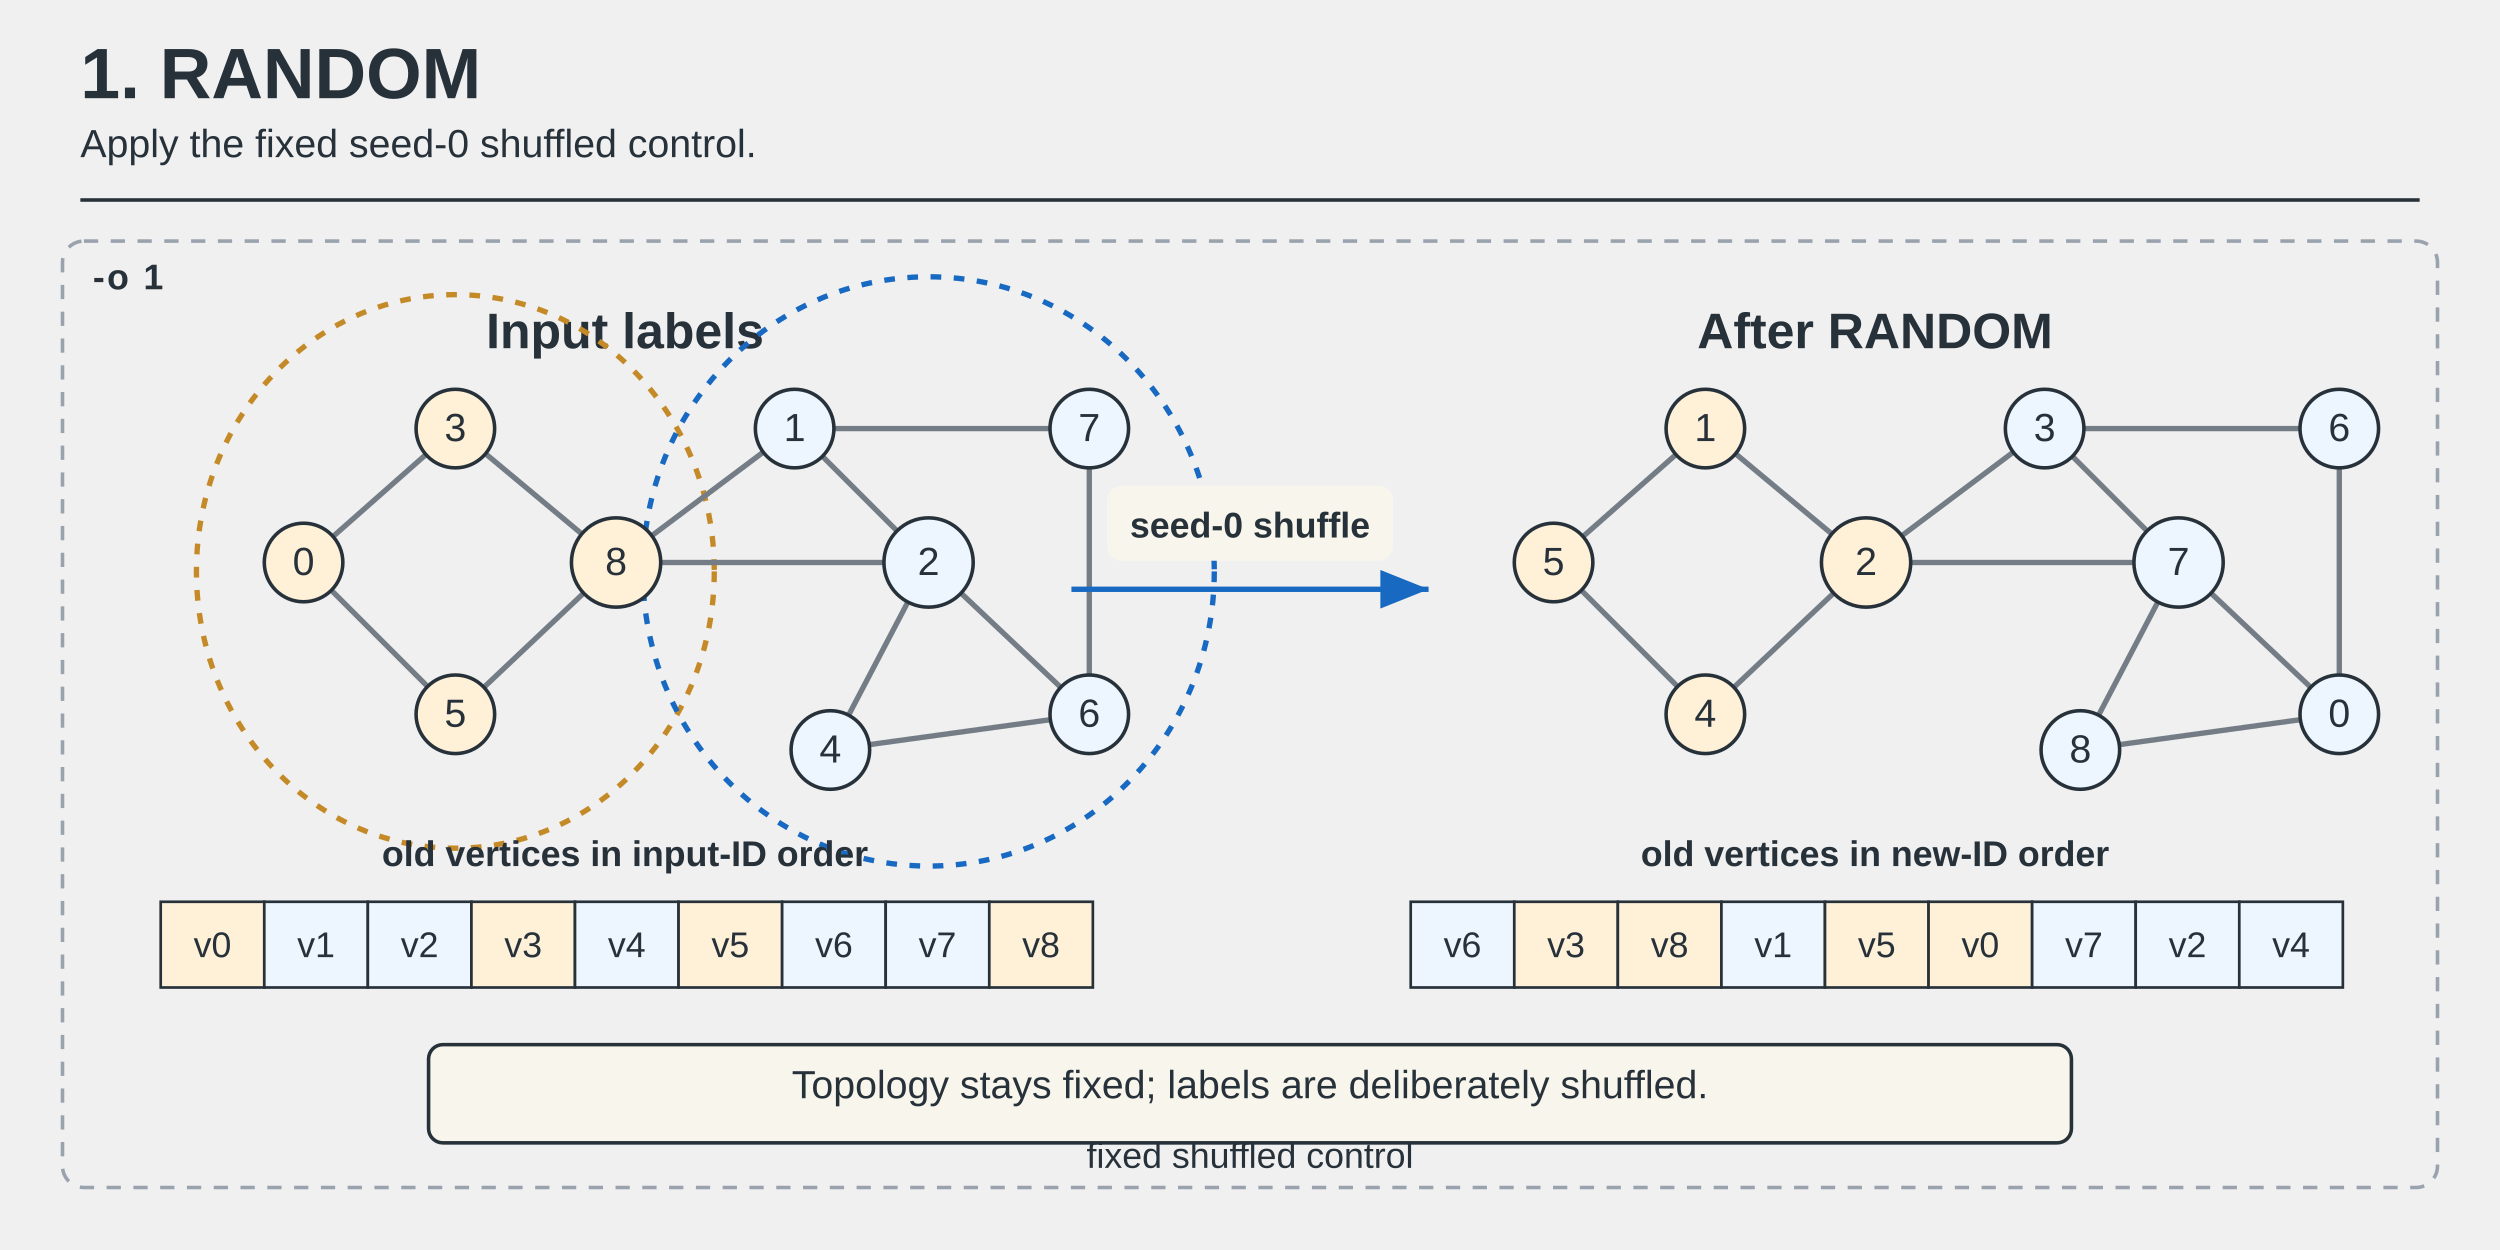
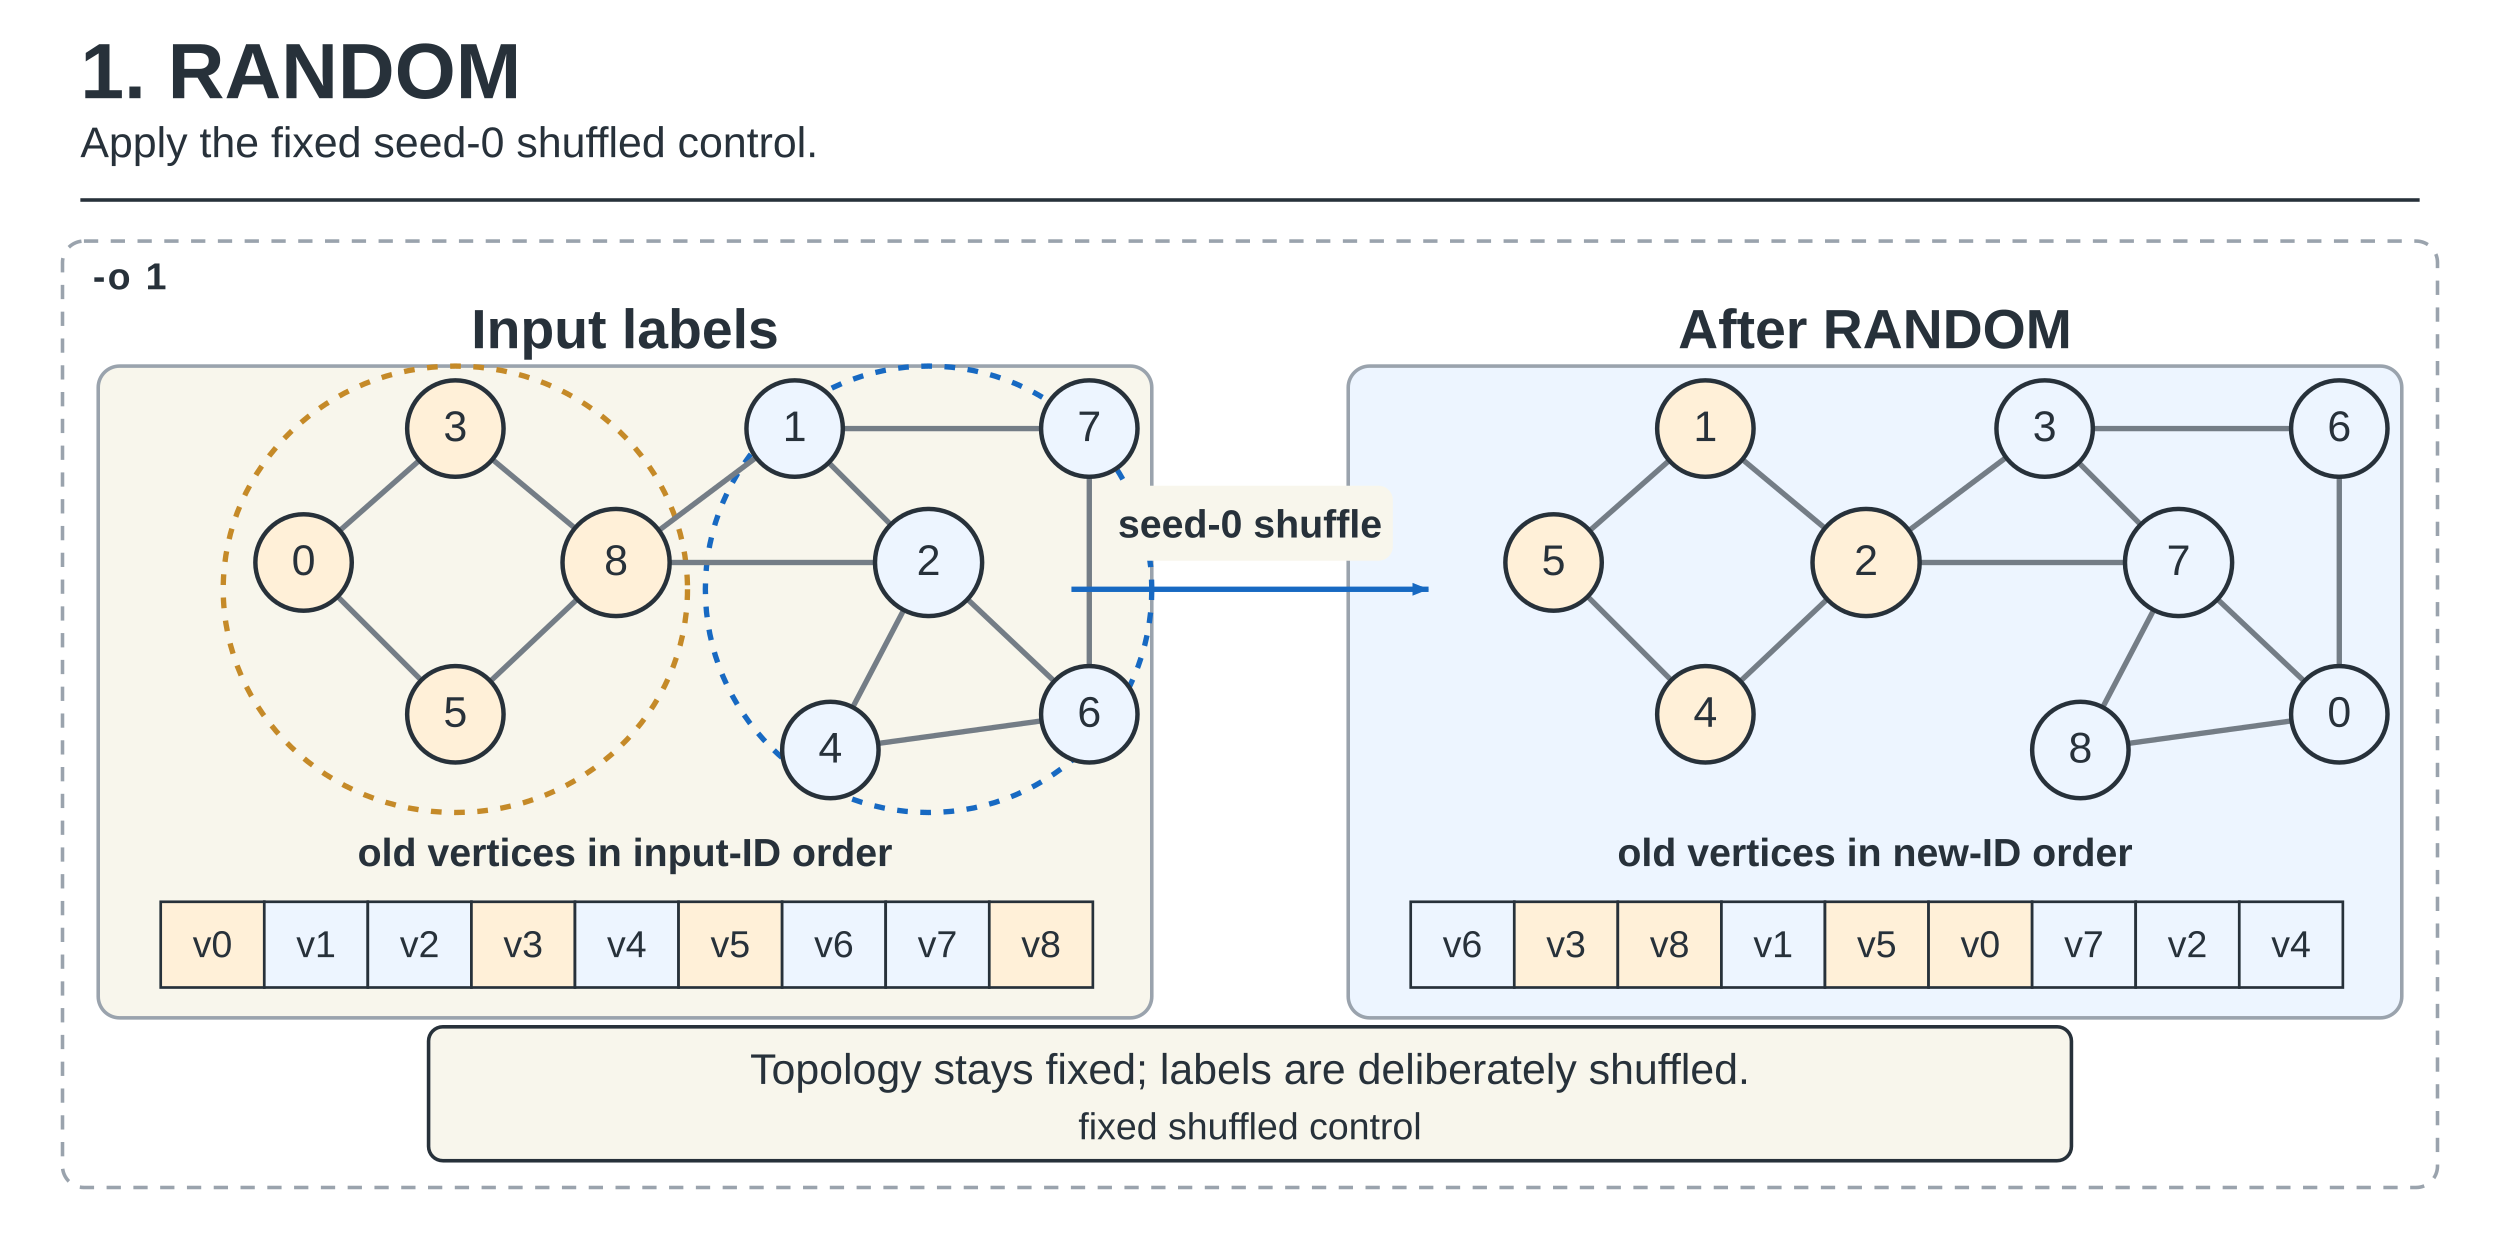
<svg xmlns="http://www.w3.org/2000/svg" width="1400" height="700" viewBox="0 0 1400 700" role="img" aria-labelledby="title desc" fill="#27313A">
  <defs>
-     <marker id="arrow" viewBox="0 0 10 8" markerWidth="9" markerHeight="8" refX="10" refY="4" orient="auto">
+     <marker id="arrow" viewBox="0 0 10 8" markerWidth="9" markerHeight="8" refX="10" refY="4" orient="auto" markerUnits="userSpaceOnUse">
      <path d="M0 0 L10 4 L0 8 Z" fill="#1769C2" />
    </marker>
-     <marker id="edge-arrow" viewBox="0 0 8 6" markerWidth="7" markerHeight="6" refX="8" refY="3" orient="auto">
+     <marker id="edge-arrow" viewBox="0 0 8 6" markerWidth="7" markerHeight="6" refX="8" refY="3" orient="auto" markerUnits="userSpaceOnUse">
      <path d="M0 0 L8 3 L0 6 Z" fill="#747D86" />
    </marker>
    <style>
      :root{color-scheme:light dark}
      @media(prefers-color-scheme:dark){
        [fill="#27313A"]{fill:#ECE7DD}[stroke="#27313A"]{stroke:#ECE7DD}
+         [fill="#FFFFFF"]{fill:#1E2327}
        [fill="#F8F6EC"]{fill:#252A2E}[fill="#EDF5FF"]{fill:#273846}
        [fill="#E7F7EA"]{fill:#24382A}[fill="#FFF0D8"]{fill:#3B3122}
        [fill="#F7DEDC"]{fill:#3D292A}[fill="#EEE9FF"]{fill:#302C3C}
        [stroke="#9AA3AD"]{stroke:#747D86}
      }
-       .sans{font-family:Arial,Helvetica,sans-serif}.title{font-size:40px;font-weight:700}
-       .subtitle{font-size:22px}.domain{font-size:20px;font-weight:700;letter-spacing:1.3px}
-       .heading{font-size:28px;font-weight:700}.body{font-size:22px}
-       .label{font-size:20px;font-weight:700}.small{font-size:20px}
+       .sans{font-family:Arial,Helvetica,sans-serif}.title{font-size:44px;font-weight:700}
+       .subtitle{font-size:24px}.domain{font-size:21px;font-weight:700;letter-spacing:1.3px}
+       .heading{font-size:31px;font-weight:700}.body{font-size:24px}
+       .label{font-size:22px;font-weight:700}.small{font-size:21px}
      .flow{fill:none;stroke:#1769C2;stroke-width:3;marker-end:url(#arrow)}
+           .graph-panel{stroke:#9AA3AD;stroke-width:2}
    </style>
  </defs>
+   <rect width="1400" height="700" fill="#FFFFFF" />
  <text x="45" y="55" class="sans title">1. RANDOM</text>
  <text x="45" y="88" class="sans subtitle">Apply the fixed seed-0 shuffled control.</text>
  <line x1="45" y1="112" x2="1355" y2="112" stroke="#27313A" stroke-width="2" />
  <rect x="35" y="135" width="1330" height="530" rx="12" fill="none" stroke="#9AA3AD" stroke-width="2" stroke-dasharray="8 7" />
  <text x="52" y="162" class="sans domain">-o 1</text>
  <text x="350" y="195" text-anchor="middle" class="sans heading">Input labels</text>
  <text x="1050" y="195" text-anchor="middle" class="sans heading">After RANDOM</text>
-   <ellipse cx="255" cy="320" rx="145" ry="155" fill="none" stroke="#C58A28" stroke-width="3" stroke-dasharray="6 7" />
-   <ellipse cx="520" cy="320" rx="160" ry="165" fill="none" stroke="#1769C2" stroke-width="3" stroke-dasharray="6 7" />
+   <rect x="55" y="205" width="590" height="365" rx="12" fill="#F8F6EC" class="graph-panel" />
+   <rect x="755" y="205" width="590" height="365" rx="12" fill="#EDF5FF" class="graph-panel" />
+   <ellipse cx="255" cy="330" rx="130" ry="125" fill="none" stroke="#C58A28" stroke-width="3" stroke-dasharray="6 7" />
+   <ellipse cx="520" cy="330" rx="125" ry="125" fill="none" stroke="#1769C2" stroke-width="3" stroke-dasharray="6 7" />
  <line x1="170" y1="315" x2="255" y2="240" stroke="#747D86" stroke-width="3" />
  <line x1="170" y1="315" x2="255" y2="400" stroke="#747D86" stroke-width="3" />
  <line x1="255" y1="240" x2="345" y2="315" stroke="#747D86" stroke-width="3" />
  <line x1="255" y1="400" x2="345" y2="315" stroke="#747D86" stroke-width="3" />
  <line x1="345" y1="315" x2="445" y2="240" stroke="#747D86" stroke-width="3" />
  <line x1="345" y1="315" x2="520" y2="315" stroke="#747D86" stroke-width="3" />
  <line x1="445" y1="240" x2="520" y2="315" stroke="#747D86" stroke-width="3" />
  <line x1="445" y1="240" x2="610" y2="240" stroke="#747D86" stroke-width="3" />
  <line x1="520" y1="315" x2="465" y2="420" stroke="#747D86" stroke-width="3" />
  <line x1="520" y1="315" x2="610" y2="400" stroke="#747D86" stroke-width="3" />
  <line x1="465" y1="420" x2="610" y2="400" stroke="#747D86" stroke-width="3" />
  <line x1="610" y1="400" x2="610" y2="240" stroke="#747D86" stroke-width="3" />
-   <circle cx="170" cy="315" r="22" fill="#FFF0D8" stroke="#27313A" stroke-width="2" />
+   <circle cx="170" cy="315" r="27" fill="#FFF0D8" stroke="#27313A" stroke-width="2.5" />
  <text x="170" y="322" text-anchor="middle" class="sans body">0</text>
-   <circle cx="255" cy="240" r="22" fill="#FFF0D8" stroke="#27313A" stroke-width="2" />
+   <circle cx="255" cy="240" r="27" fill="#FFF0D8" stroke="#27313A" stroke-width="2.5" />
  <text x="255" y="247" text-anchor="middle" class="sans body">3</text>
-   <circle cx="255" cy="400" r="22" fill="#FFF0D8" stroke="#27313A" stroke-width="2" />
+   <circle cx="255" cy="400" r="27" fill="#FFF0D8" stroke="#27313A" stroke-width="2.5" />
  <text x="255" y="407" text-anchor="middle" class="sans body">5</text>
-   <circle cx="345" cy="315" r="25" fill="#FFF0D8" stroke="#27313A" stroke-width="2" />
+   <circle cx="345" cy="315" r="30" fill="#FFF0D8" stroke="#27313A" stroke-width="2.5" />
  <text x="345" y="322" text-anchor="middle" class="sans body">8</text>
-   <circle cx="445" cy="240" r="22" fill="#EDF5FF" stroke="#27313A" stroke-width="2" />
+   <circle cx="445" cy="240" r="27" fill="#EDF5FF" stroke="#27313A" stroke-width="2.5" />
  <text x="445" y="247" text-anchor="middle" class="sans body">1</text>
-   <circle cx="520" cy="315" r="25" fill="#EDF5FF" stroke="#27313A" stroke-width="2" />
+   <circle cx="520" cy="315" r="30" fill="#EDF5FF" stroke="#27313A" stroke-width="2.5" />
  <text x="520" y="322" text-anchor="middle" class="sans body">2</text>
-   <circle cx="465" cy="420" r="22" fill="#EDF5FF" stroke="#27313A" stroke-width="2" />
+   <circle cx="465" cy="420" r="27" fill="#EDF5FF" stroke="#27313A" stroke-width="2.5" />
  <text x="465" y="427" text-anchor="middle" class="sans body">4</text>
-   <circle cx="610" cy="400" r="22" fill="#EDF5FF" stroke="#27313A" stroke-width="2" />
+   <circle cx="610" cy="400" r="27" fill="#EDF5FF" stroke="#27313A" stroke-width="2.5" />
  <text x="610" y="407" text-anchor="middle" class="sans body">6</text>
-   <circle cx="610" cy="240" r="22" fill="#EDF5FF" stroke="#27313A" stroke-width="2" />
+   <circle cx="610" cy="240" r="27" fill="#EDF5FF" stroke="#27313A" stroke-width="2.5" />
  <text x="610" y="247" text-anchor="middle" class="sans body">7</text>
  <path d="M600 330 H800" class="flow" />
  <rect x="620" y="272" width="160" height="42" rx="8" fill="#F8F6EC" />
  <text x="700" y="301" text-anchor="middle" class="sans label">seed-0 shuffle</text>
  <line x1="870" y1="315" x2="955" y2="240" stroke="#747D86" stroke-width="3" />
  <line x1="870" y1="315" x2="955" y2="400" stroke="#747D86" stroke-width="3" />
  <line x1="955" y1="240" x2="1045" y2="315" stroke="#747D86" stroke-width="3" />
  <line x1="955" y1="400" x2="1045" y2="315" stroke="#747D86" stroke-width="3" />
  <line x1="1045" y1="315" x2="1145" y2="240" stroke="#747D86" stroke-width="3" />
  <line x1="1045" y1="315" x2="1220" y2="315" stroke="#747D86" stroke-width="3" />
  <line x1="1145" y1="240" x2="1220" y2="315" stroke="#747D86" stroke-width="3" />
  <line x1="1145" y1="240" x2="1310" y2="240" stroke="#747D86" stroke-width="3" />
  <line x1="1220" y1="315" x2="1165" y2="420" stroke="#747D86" stroke-width="3" />
  <line x1="1220" y1="315" x2="1310" y2="400" stroke="#747D86" stroke-width="3" />
  <line x1="1165" y1="420" x2="1310" y2="400" stroke="#747D86" stroke-width="3" />
  <line x1="1310" y1="400" x2="1310" y2="240" stroke="#747D86" stroke-width="3" />
-   <circle cx="870" cy="315" r="22" fill="#FFF0D8" stroke="#27313A" stroke-width="2" />
+   <circle cx="870" cy="315" r="27" fill="#FFF0D8" stroke="#27313A" stroke-width="2.5" />
  <text x="870" y="322" text-anchor="middle" class="sans body">5</text>
-   <circle cx="955" cy="240" r="22" fill="#FFF0D8" stroke="#27313A" stroke-width="2" />
+   <circle cx="955" cy="240" r="27" fill="#FFF0D8" stroke="#27313A" stroke-width="2.5" />
  <text x="955" y="247" text-anchor="middle" class="sans body">1</text>
-   <circle cx="955" cy="400" r="22" fill="#FFF0D8" stroke="#27313A" stroke-width="2" />
+   <circle cx="955" cy="400" r="27" fill="#FFF0D8" stroke="#27313A" stroke-width="2.5" />
  <text x="955" y="407" text-anchor="middle" class="sans body">4</text>
-   <circle cx="1045" cy="315" r="25" fill="#FFF0D8" stroke="#27313A" stroke-width="2" />
+   <circle cx="1045" cy="315" r="30" fill="#FFF0D8" stroke="#27313A" stroke-width="2.5" />
  <text x="1045" y="322" text-anchor="middle" class="sans body">2</text>
-   <circle cx="1145" cy="240" r="22" fill="#EDF5FF" stroke="#27313A" stroke-width="2" />
+   <circle cx="1145" cy="240" r="27" fill="#EDF5FF" stroke="#27313A" stroke-width="2.5" />
  <text x="1145" y="247" text-anchor="middle" class="sans body">3</text>
-   <circle cx="1220" cy="315" r="25" fill="#EDF5FF" stroke="#27313A" stroke-width="2" />
+   <circle cx="1220" cy="315" r="30" fill="#EDF5FF" stroke="#27313A" stroke-width="2.5" />
  <text x="1220" y="322" text-anchor="middle" class="sans body">7</text>
-   <circle cx="1165" cy="420" r="22" fill="#EDF5FF" stroke="#27313A" stroke-width="2" />
+   <circle cx="1165" cy="420" r="27" fill="#EDF5FF" stroke="#27313A" stroke-width="2.5" />
  <text x="1165" y="427" text-anchor="middle" class="sans body">8</text>
-   <circle cx="1310" cy="400" r="22" fill="#EDF5FF" stroke="#27313A" stroke-width="2" />
+   <circle cx="1310" cy="400" r="27" fill="#EDF5FF" stroke="#27313A" stroke-width="2.5" />
  <text x="1310" y="407" text-anchor="middle" class="sans body">0</text>
-   <circle cx="1310" cy="240" r="22" fill="#EDF5FF" stroke="#27313A" stroke-width="2" />
+   <circle cx="1310" cy="240" r="27" fill="#EDF5FF" stroke="#27313A" stroke-width="2.5" />
  <text x="1310" y="247" text-anchor="middle" class="sans body">6</text>
  <text x="350" y="485" text-anchor="middle" class="sans label">old vertices in input-ID order</text>
  <text x="1050" y="485" text-anchor="middle" class="sans label">old vertices in new-ID order</text>
  <rect x="90" y="505" width="58" height="48" fill="#FFF0D8" stroke="#27313A" stroke-width="1.5" />
  <text x="119" y="536" text-anchor="middle" class="sans small">v0</text>
  <rect x="148" y="505" width="58" height="48" fill="#EDF5FF" stroke="#27313A" stroke-width="1.5" />
  <text x="177" y="536" text-anchor="middle" class="sans small">v1</text>
  <rect x="206" y="505" width="58" height="48" fill="#EDF5FF" stroke="#27313A" stroke-width="1.5" />
  <text x="235" y="536" text-anchor="middle" class="sans small">v2</text>
  <rect x="264" y="505" width="58" height="48" fill="#FFF0D8" stroke="#27313A" stroke-width="1.5" />
  <text x="293" y="536" text-anchor="middle" class="sans small">v3</text>
  <rect x="322" y="505" width="58" height="48" fill="#EDF5FF" stroke="#27313A" stroke-width="1.5" />
  <text x="351" y="536" text-anchor="middle" class="sans small">v4</text>
  <rect x="380" y="505" width="58" height="48" fill="#FFF0D8" stroke="#27313A" stroke-width="1.5" />
  <text x="409" y="536" text-anchor="middle" class="sans small">v5</text>
  <rect x="438" y="505" width="58" height="48" fill="#EDF5FF" stroke="#27313A" stroke-width="1.5" />
  <text x="467" y="536" text-anchor="middle" class="sans small">v6</text>
  <rect x="496" y="505" width="58" height="48" fill="#EDF5FF" stroke="#27313A" stroke-width="1.5" />
  <text x="525" y="536" text-anchor="middle" class="sans small">v7</text>
  <rect x="554" y="505" width="58" height="48" fill="#FFF0D8" stroke="#27313A" stroke-width="1.5" />
  <text x="583" y="536" text-anchor="middle" class="sans small">v8</text>
  <rect x="790" y="505" width="58" height="48" fill="#EDF5FF" stroke="#27313A" stroke-width="1.5" />
  <text x="819" y="536" text-anchor="middle" class="sans small">v6</text>
  <rect x="848" y="505" width="58" height="48" fill="#FFF0D8" stroke="#27313A" stroke-width="1.5" />
  <text x="877" y="536" text-anchor="middle" class="sans small">v3</text>
  <rect x="906" y="505" width="58" height="48" fill="#FFF0D8" stroke="#27313A" stroke-width="1.5" />
  <text x="935" y="536" text-anchor="middle" class="sans small">v8</text>
  <rect x="964" y="505" width="58" height="48" fill="#EDF5FF" stroke="#27313A" stroke-width="1.5" />
  <text x="993" y="536" text-anchor="middle" class="sans small">v1</text>
  <rect x="1022" y="505" width="58" height="48" fill="#FFF0D8" stroke="#27313A" stroke-width="1.5" />
  <text x="1051" y="536" text-anchor="middle" class="sans small">v5</text>
  <rect x="1080" y="505" width="58" height="48" fill="#FFF0D8" stroke="#27313A" stroke-width="1.5" />
  <text x="1109" y="536" text-anchor="middle" class="sans small">v0</text>
  <rect x="1138" y="505" width="58" height="48" fill="#EDF5FF" stroke="#27313A" stroke-width="1.5" />
  <text x="1167" y="536" text-anchor="middle" class="sans small">v7</text>
  <rect x="1196" y="505" width="58" height="48" fill="#EDF5FF" stroke="#27313A" stroke-width="1.5" />
  <text x="1225" y="536" text-anchor="middle" class="sans small">v2</text>
  <rect x="1254" y="505" width="58" height="48" fill="#EDF5FF" stroke="#27313A" stroke-width="1.5" />
  <text x="1283" y="536" text-anchor="middle" class="sans small">v4</text>
-   <rect x="240" y="585" width="920" height="55" rx="8" fill="#F8F6EC" stroke="#27313A" stroke-width="2" />
-   <text x="700" y="615" text-anchor="middle" class="sans body">Topology stays fixed; labels are deliberately shuffled.</text>
-   <text x="700" y="654" text-anchor="middle" class="sans small">fixed shuffled control</text>
+   <rect x="240" y="575" width="920" height="75" rx="8" fill="#F8F6EC" stroke="#27313A" stroke-width="2" />
+   <text x="700" y="607" text-anchor="middle" class="sans body">Topology stays fixed; labels are deliberately shuffled.</text>
+   <text x="700" y="638" text-anchor="middle" class="sans small">fixed shuffled control</text>
</svg>
